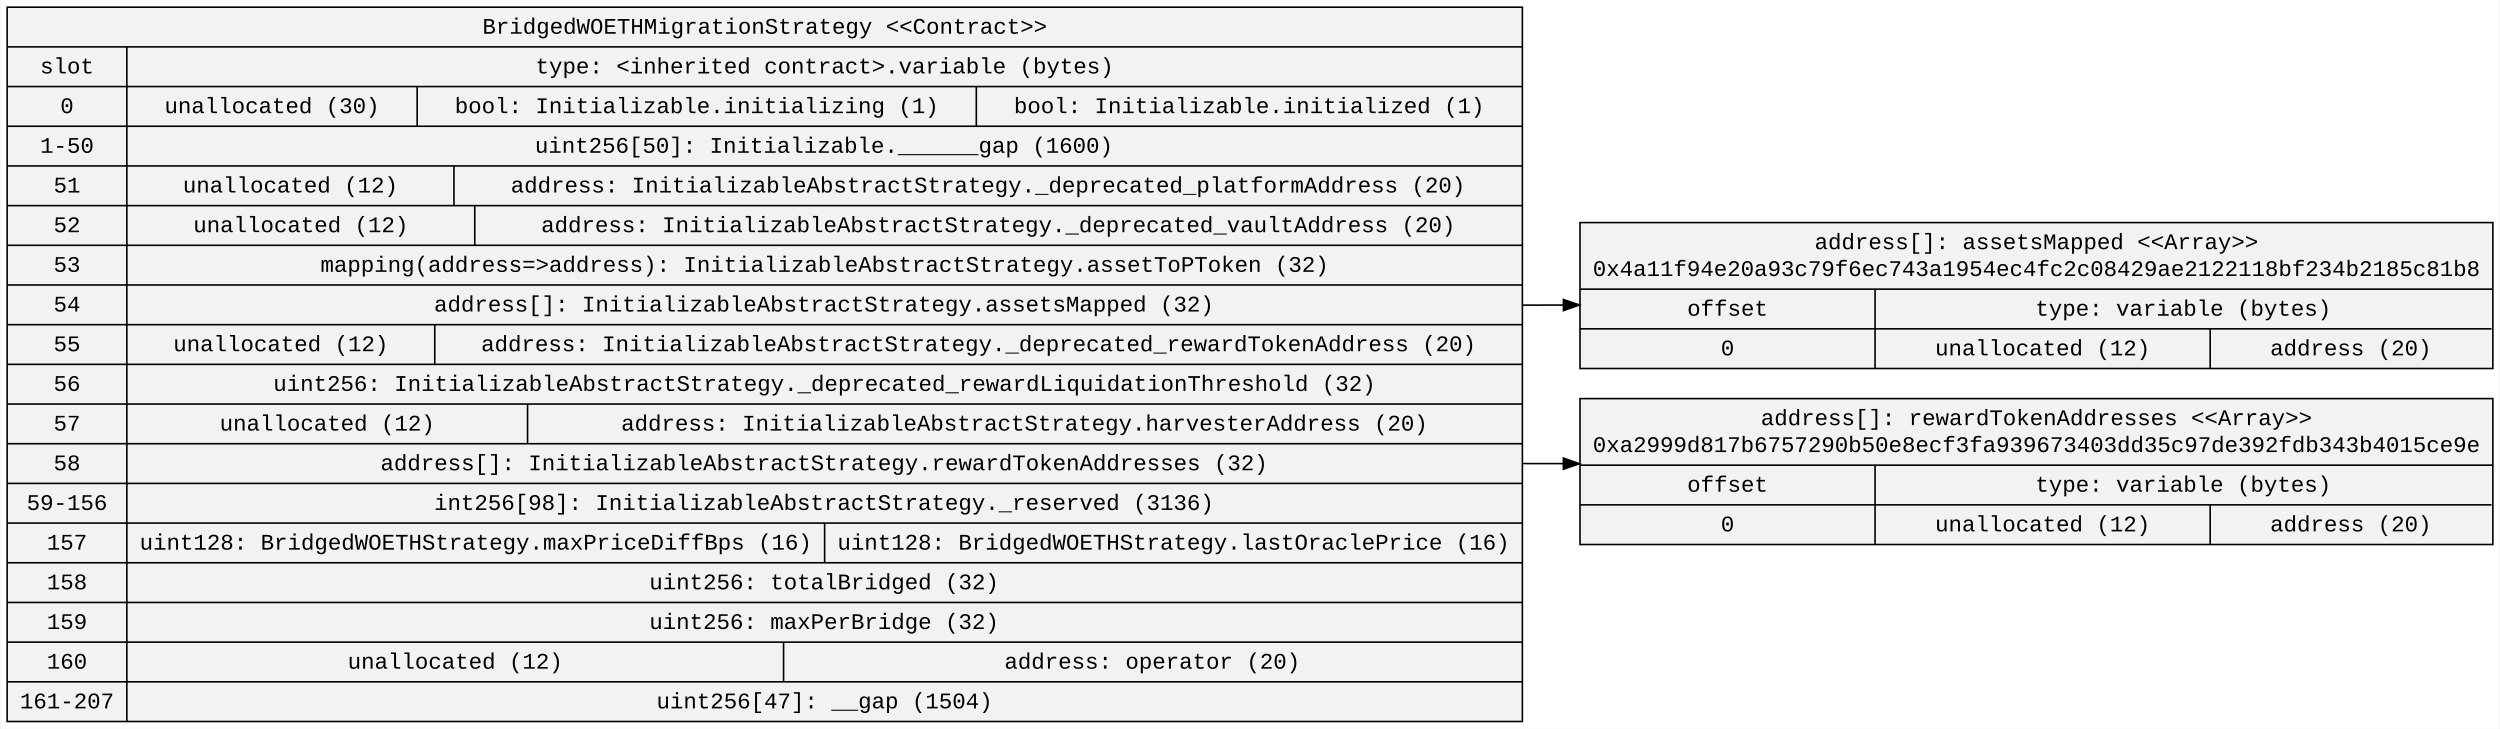
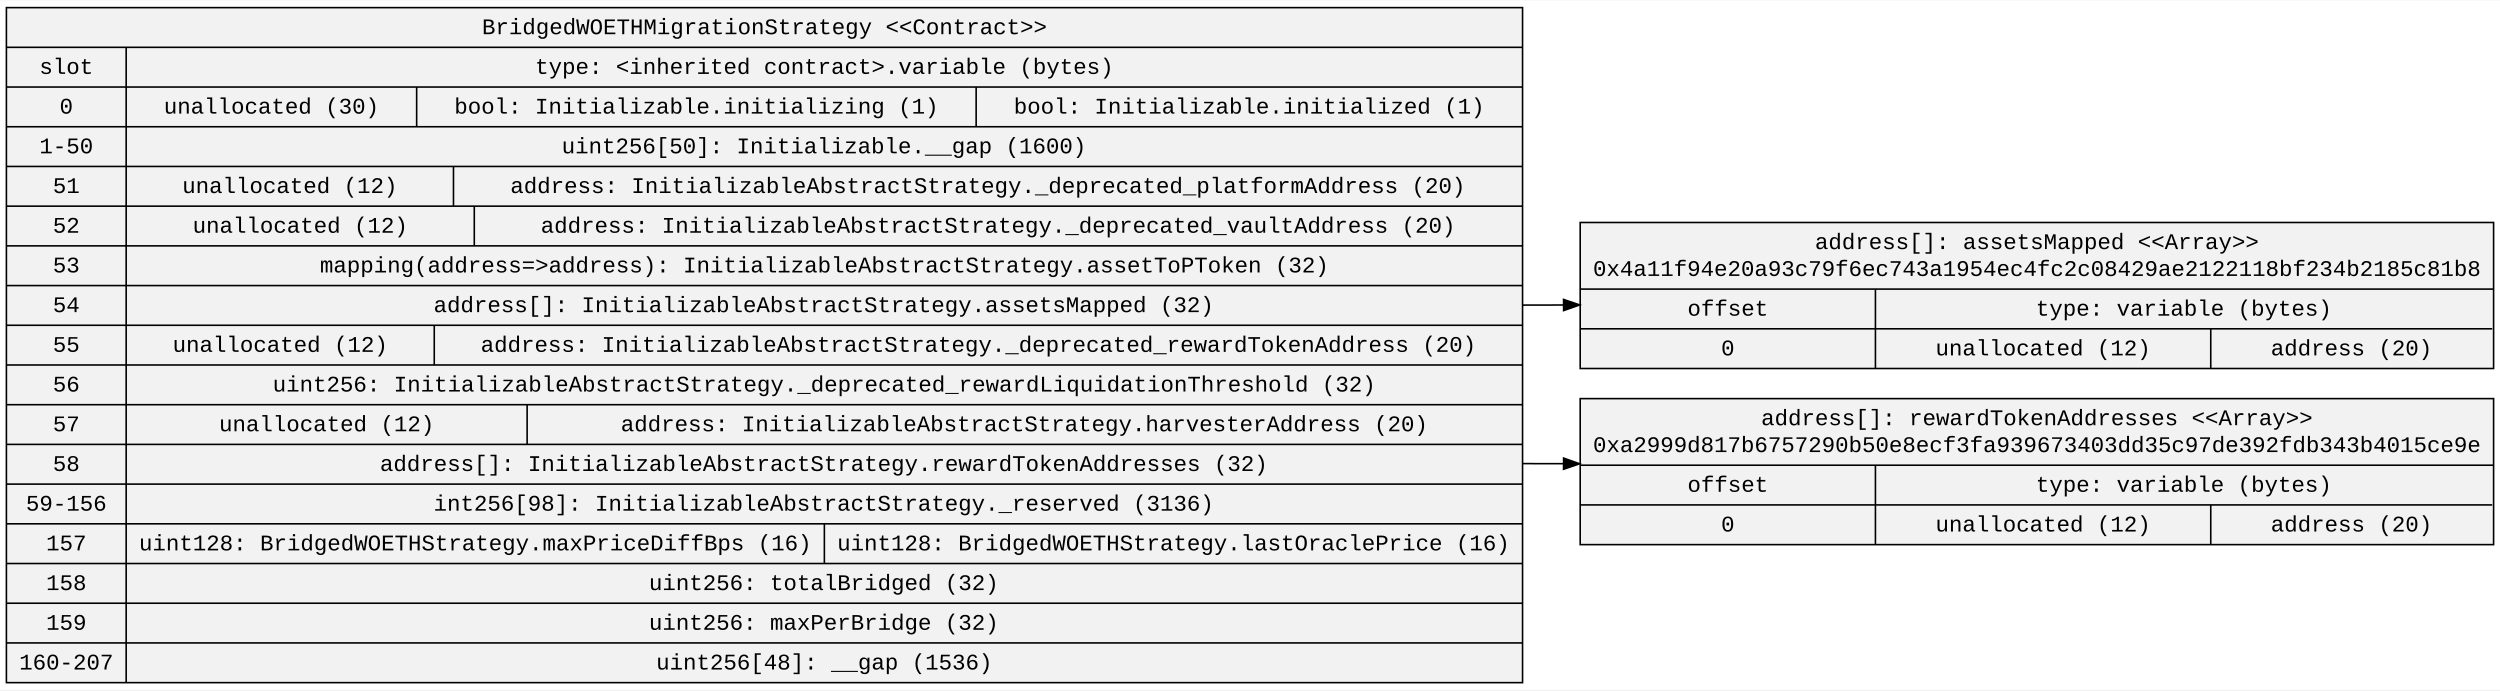
- <svg xmlns="http://www.w3.org/2000/svg" width="1561pt" height="455pt" viewBox="0.00 0.00 1561.44 455.40">
-   <g id="graph0" class="graph" transform="scale(1 1) rotate(0) translate(4 451.4)">
-     <polygon fill="white" stroke="transparent" points="-4,4 -4,-451.4 1557.44,-451.4 1557.44,4 -4,4" />
+ <svg xmlns="http://www.w3.org/2000/svg" width="1561pt" height="431pt" viewBox="0.00 0.00 1561.44 430.60">
+   <g id="graph0" class="graph" transform="scale(1 1) rotate(0) translate(4 426.6)">
+     <polygon fill="white" stroke="transparent" points="-4,4 -4,-426.6 1557.44,-426.6 1557.44,4 -4,4" />
    <g id="node1" class="node">
-       <polygon fill="#f2f2f2" stroke="black" points="0,-0.5 0,-446.9 946.95,-446.9 946.95,-0.5 0,-0.5" />
-       <text text-anchor="middle" x="473.47" y="-430.3" font-family="Courier New" font-size="14.00">BridgedWOETHMigrationStrategy &lt;&lt;Contract&gt;&gt;</text>
-       <polyline fill="none" stroke="black" points="0,-422.1 946.95,-422.1 " />
-       <text text-anchor="middle" x="37.4" y="-405.5" font-family="Courier New" font-size="14.00">slot</text>
-       <polyline fill="none" stroke="black" points="0,-397.3 74.81,-397.3 " />
-       <text text-anchor="middle" x="37.4" y="-380.7" font-family="Courier New" font-size="14.00">0</text>
+       <polygon fill="#f2f2f2" stroke="black" points="0,-0.5 0,-422.1 946.95,-422.1 946.95,-0.5 0,-0.5" />
+       <text text-anchor="middle" x="473.47" y="-405.5" font-family="Courier New" font-size="14.00">BridgedWOETHMigrationStrategy &lt;&lt;Contract&gt;&gt;</text>
+       <polyline fill="none" stroke="black" points="0,-397.3 946.95,-397.3 " />
+       <text text-anchor="middle" x="37.4" y="-380.7" font-family="Courier New" font-size="14.00">slot</text>
      <polyline fill="none" stroke="black" points="0,-372.5 74.81,-372.5 " />
-       <text text-anchor="middle" x="37.4" y="-355.9" font-family="Courier New" font-size="14.00">1-50</text>
+       <text text-anchor="middle" x="37.4" y="-355.9" font-family="Courier New" font-size="14.00">0</text>
      <polyline fill="none" stroke="black" points="0,-347.7 74.81,-347.7 " />
-       <text text-anchor="middle" x="37.4" y="-331.1" font-family="Courier New" font-size="14.00">51</text>
+       <text text-anchor="middle" x="37.4" y="-331.1" font-family="Courier New" font-size="14.00">1-50</text>
      <polyline fill="none" stroke="black" points="0,-322.9 74.81,-322.9 " />
-       <text text-anchor="middle" x="37.4" y="-306.3" font-family="Courier New" font-size="14.00">52</text>
+       <text text-anchor="middle" x="37.4" y="-306.3" font-family="Courier New" font-size="14.00">51</text>
      <polyline fill="none" stroke="black" points="0,-298.1 74.81,-298.1 " />
-       <text text-anchor="middle" x="37.4" y="-281.5" font-family="Courier New" font-size="14.00">53</text>
+       <text text-anchor="middle" x="37.4" y="-281.5" font-family="Courier New" font-size="14.00">52</text>
      <polyline fill="none" stroke="black" points="0,-273.3 74.81,-273.3 " />
-       <text text-anchor="middle" x="37.4" y="-256.7" font-family="Courier New" font-size="14.00">54</text>
+       <text text-anchor="middle" x="37.4" y="-256.7" font-family="Courier New" font-size="14.00">53</text>
      <polyline fill="none" stroke="black" points="0,-248.5 74.81,-248.5 " />
-       <text text-anchor="middle" x="37.4" y="-231.9" font-family="Courier New" font-size="14.00">55</text>
+       <text text-anchor="middle" x="37.4" y="-231.9" font-family="Courier New" font-size="14.00">54</text>
      <polyline fill="none" stroke="black" points="0,-223.7 74.81,-223.7 " />
-       <text text-anchor="middle" x="37.4" y="-207.1" font-family="Courier New" font-size="14.00">56</text>
+       <text text-anchor="middle" x="37.4" y="-207.1" font-family="Courier New" font-size="14.00">55</text>
      <polyline fill="none" stroke="black" points="0,-198.9 74.81,-198.9 " />
-       <text text-anchor="middle" x="37.4" y="-182.3" font-family="Courier New" font-size="14.00">57</text>
+       <text text-anchor="middle" x="37.4" y="-182.3" font-family="Courier New" font-size="14.00">56</text>
      <polyline fill="none" stroke="black" points="0,-174.1 74.81,-174.1 " />
-       <text text-anchor="middle" x="37.4" y="-157.5" font-family="Courier New" font-size="14.00">58</text>
+       <text text-anchor="middle" x="37.4" y="-157.5" font-family="Courier New" font-size="14.00">57</text>
      <polyline fill="none" stroke="black" points="0,-149.3 74.81,-149.3 " />
-       <text text-anchor="middle" x="37.4" y="-132.7" font-family="Courier New" font-size="14.00">59-156</text>
+       <text text-anchor="middle" x="37.4" y="-132.7" font-family="Courier New" font-size="14.00">58</text>
      <polyline fill="none" stroke="black" points="0,-124.5 74.81,-124.5 " />
-       <text text-anchor="middle" x="37.4" y="-107.9" font-family="Courier New" font-size="14.00">157</text>
+       <text text-anchor="middle" x="37.4" y="-107.9" font-family="Courier New" font-size="14.00">59-156</text>
      <polyline fill="none" stroke="black" points="0,-99.7 74.81,-99.7 " />
-       <text text-anchor="middle" x="37.4" y="-83.1" font-family="Courier New" font-size="14.00">158</text>
+       <text text-anchor="middle" x="37.4" y="-83.1" font-family="Courier New" font-size="14.00">157</text>
      <polyline fill="none" stroke="black" points="0,-74.9 74.81,-74.9 " />
-       <text text-anchor="middle" x="37.4" y="-58.3" font-family="Courier New" font-size="14.00">159</text>
+       <text text-anchor="middle" x="37.4" y="-58.3" font-family="Courier New" font-size="14.00">158</text>
      <polyline fill="none" stroke="black" points="0,-50.1 74.81,-50.1 " />
-       <text text-anchor="middle" x="37.4" y="-33.5" font-family="Courier New" font-size="14.00">160</text>
+       <text text-anchor="middle" x="37.4" y="-33.5" font-family="Courier New" font-size="14.00">159</text>
      <polyline fill="none" stroke="black" points="0,-25.3 74.81,-25.3 " />
-       <text text-anchor="middle" x="37.4" y="-8.7" font-family="Courier New" font-size="14.00">161-207</text>
-       <polyline fill="none" stroke="black" points="74.81,-0.5 74.81,-422.1 " />
-       <text text-anchor="middle" x="510.88" y="-405.5" font-family="Courier New" font-size="14.00">type: &lt;inherited contract&gt;.variable (bytes)</text>
-       <polyline fill="none" stroke="black" points="74.81,-397.3 946.95,-397.3 " />
-       <text text-anchor="middle" x="165.52" y="-380.7" font-family="Courier New" font-size="14.00">unallocated (30)</text>
-       <polyline fill="none" stroke="black" points="256.23,-372.5 256.23,-397.3 " />
-       <text text-anchor="middle" x="430.96" y="-380.7" font-family="Courier New" font-size="14.00">bool: Initializable.initializing (1)</text>
-       <polyline fill="none" stroke="black" points="605.68,-372.5 605.68,-397.3 " />
-       <text text-anchor="middle" x="776.2" y="-380.7" font-family="Courier New" font-size="14.00">bool: Initializable.initialized (1)</text>
+       <text text-anchor="middle" x="37.4" y="-8.7" font-family="Courier New" font-size="14.00">160-207</text>
+       <polyline fill="none" stroke="black" points="74.81,-0.5 74.81,-397.3 " />
+       <text text-anchor="middle" x="510.88" y="-380.7" font-family="Courier New" font-size="14.00">type: &lt;inherited contract&gt;.variable (bytes)</text>
      <polyline fill="none" stroke="black" points="74.81,-372.5 946.95,-372.5 " />
-       <text text-anchor="middle" x="510.44" y="-355.9" font-family="Courier New" font-size="14.00">uint256[50]: Initializable.______gap (1600)</text>
+       <text text-anchor="middle" x="165.52" y="-355.9" font-family="Courier New" font-size="14.00">unallocated (30)</text>
+       <polyline fill="none" stroke="black" points="256.23,-347.7 256.23,-372.5 " />
+       <text text-anchor="middle" x="430.96" y="-355.9" font-family="Courier New" font-size="14.00">bool: Initializable.initializing (1)</text>
+       <polyline fill="none" stroke="black" points="605.68,-347.7 605.68,-372.5 " />
+       <text text-anchor="middle" x="776.2" y="-355.9" font-family="Courier New" font-size="14.00">bool: Initializable.initialized (1)</text>
      <polyline fill="none" stroke="black" points="74.81,-347.7 946.95,-347.7 " />
-       <text text-anchor="middle" x="177.02" y="-331.1" font-family="Courier New" font-size="14.00">unallocated (12)</text>
-       <polyline fill="none" stroke="black" points="279.23,-322.9 279.23,-347.7 " />
-       <text text-anchor="middle" x="612.98" y="-331.1" font-family="Courier New" font-size="14.00">address: InitializableAbstractStrategy._deprecated_platformAddress (20)</text>
+       <text text-anchor="middle" x="510.64" y="-331.1" font-family="Courier New" font-size="14.00">uint256[50]: Initializable.__gap (1600)</text>
      <polyline fill="none" stroke="black" points="74.81,-322.9 946.95,-322.9 " />
-       <text text-anchor="middle" x="183.52" y="-306.3" font-family="Courier New" font-size="14.00">unallocated (12)</text>
-       <polyline fill="none" stroke="black" points="292.23,-298.1 292.23,-322.9 " />
-       <text text-anchor="middle" x="619.38" y="-306.3" font-family="Courier New" font-size="14.00">address: InitializableAbstractStrategy._deprecated_vaultAddress (20)</text>
+       <text text-anchor="middle" x="177.02" y="-306.3" font-family="Courier New" font-size="14.00">unallocated (12)</text>
+       <polyline fill="none" stroke="black" points="279.23,-298.1 279.23,-322.9 " />
+       <text text-anchor="middle" x="612.98" y="-306.3" font-family="Courier New" font-size="14.00">address: InitializableAbstractStrategy._deprecated_platformAddress (20)</text>
      <polyline fill="none" stroke="black" points="74.81,-298.1 946.95,-298.1 " />
-       <text text-anchor="middle" x="510.86" y="-281.5" font-family="Courier New" font-size="14.00">mapping(address=&gt;address): InitializableAbstractStrategy.assetToPToken (32)</text>
+       <text text-anchor="middle" x="183.52" y="-281.5" font-family="Courier New" font-size="14.00">unallocated (12)</text>
+       <polyline fill="none" stroke="black" points="292.23,-273.3 292.23,-298.1 " />
+       <text text-anchor="middle" x="619.38" y="-281.5" font-family="Courier New" font-size="14.00">address: InitializableAbstractStrategy._deprecated_vaultAddress (20)</text>
      <polyline fill="none" stroke="black" points="74.81,-273.3 946.95,-273.3 " />
-       <text text-anchor="middle" x="510.45" y="-256.7" font-family="Courier New" font-size="14.00">address[]: InitializableAbstractStrategy.assetsMapped (32)</text>
+       <text text-anchor="middle" x="510.86" y="-256.7" font-family="Courier New" font-size="14.00">mapping(address=&gt;address): InitializableAbstractStrategy.assetToPToken (32)</text>
      <polyline fill="none" stroke="black" points="74.81,-248.5 946.95,-248.5 " />
-       <text text-anchor="middle" x="171.02" y="-231.9" font-family="Courier New" font-size="14.00">unallocated (12)</text>
-       <polyline fill="none" stroke="black" points="267.23,-223.7 267.23,-248.5 " />
-       <text text-anchor="middle" x="607.08" y="-231.9" font-family="Courier New" font-size="14.00">address: InitializableAbstractStrategy._deprecated_rewardTokenAddress (20)</text>
+       <text text-anchor="middle" x="510.45" y="-231.9" font-family="Courier New" font-size="14.00">address[]: InitializableAbstractStrategy.assetsMapped (32)</text>
      <polyline fill="none" stroke="black" points="74.81,-223.7 946.95,-223.7 " />
-       <text text-anchor="middle" x="510.77" y="-207.1" font-family="Courier New" font-size="14.00">uint256: InitializableAbstractStrategy._deprecated_rewardLiquidationThreshold (32)</text>
+       <text text-anchor="middle" x="171.02" y="-207.1" font-family="Courier New" font-size="14.00">unallocated (12)</text>
+       <polyline fill="none" stroke="black" points="267.23,-198.9 267.23,-223.7 " />
+       <text text-anchor="middle" x="607.08" y="-207.1" font-family="Courier New" font-size="14.00">address: InitializableAbstractStrategy._deprecated_rewardTokenAddress (20)</text>
      <polyline fill="none" stroke="black" points="74.81,-198.9 946.95,-198.9 " />
-       <text text-anchor="middle" x="200.02" y="-182.3" font-family="Courier New" font-size="14.00">unallocated (12)</text>
-       <polyline fill="none" stroke="black" points="325.23,-174.1 325.23,-198.9 " />
-       <text text-anchor="middle" x="635.77" y="-182.3" font-family="Courier New" font-size="14.00">address: InitializableAbstractStrategy.harvesterAddress (20)</text>
+       <text text-anchor="middle" x="510.77" y="-182.3" font-family="Courier New" font-size="14.00">uint256: InitializableAbstractStrategy._deprecated_rewardLiquidationThreshold (32)</text>
      <polyline fill="none" stroke="black" points="74.81,-174.1 946.95,-174.1 " />
-       <text text-anchor="middle" x="510.55" y="-157.5" font-family="Courier New" font-size="14.00">address[]: InitializableAbstractStrategy.rewardTokenAddresses (32)</text>
+       <text text-anchor="middle" x="200.02" y="-157.5" font-family="Courier New" font-size="14.00">unallocated (12)</text>
+       <polyline fill="none" stroke="black" points="325.23,-149.3 325.23,-174.1 " />
+       <text text-anchor="middle" x="635.77" y="-157.5" font-family="Courier New" font-size="14.00">address: InitializableAbstractStrategy.harvesterAddress (20)</text>
      <polyline fill="none" stroke="black" points="74.81,-149.3 946.95,-149.3 " />
-       <text text-anchor="middle" x="510.45" y="-132.7" font-family="Courier New" font-size="14.00">int256[98]: InitializableAbstractStrategy._reserved (3136)</text>
+       <text text-anchor="middle" x="510.55" y="-132.7" font-family="Courier New" font-size="14.00">address[]: InitializableAbstractStrategy.rewardTokenAddresses (32)</text>
      <polyline fill="none" stroke="black" points="74.81,-124.5 946.95,-124.5 " />
-       <text text-anchor="middle" x="292.84" y="-107.9" font-family="Courier New" font-size="14.00">uint128: BridgedWOETHStrategy.maxPriceDiffBps (16)</text>
-       <polyline fill="none" stroke="black" points="510.88,-99.7 510.88,-124.5 " />
-       <text text-anchor="middle" x="728.91" y="-107.9" font-family="Courier New" font-size="14.00">uint128: BridgedWOETHStrategy.lastOraclePrice (16)</text>
+       <text text-anchor="middle" x="510.45" y="-107.9" font-family="Courier New" font-size="14.00">int256[98]: InitializableAbstractStrategy._reserved (3136)</text>
      <polyline fill="none" stroke="black" points="74.81,-99.7 946.95,-99.7 " />
-       <text text-anchor="middle" x="510.53" y="-83.1" font-family="Courier New" font-size="14.00">uint256: totalBridged (32)</text>
+       <text text-anchor="middle" x="292.84" y="-83.1" font-family="Courier New" font-size="14.00">uint128: BridgedWOETHStrategy.maxPriceDiffBps (16)</text>
+       <polyline fill="none" stroke="black" points="510.88,-74.9 510.88,-99.7 " />
+       <text text-anchor="middle" x="728.91" y="-83.1" font-family="Courier New" font-size="14.00">uint128: BridgedWOETHStrategy.lastOraclePrice (16)</text>
      <polyline fill="none" stroke="black" points="74.81,-74.9 946.95,-74.9 " />
-       <text text-anchor="middle" x="510.53" y="-58.3" font-family="Courier New" font-size="14.00">uint256: maxPerBridge (32)</text>
+       <text text-anchor="middle" x="510.53" y="-58.3" font-family="Courier New" font-size="14.00">uint256: totalBridged (32)</text>
      <polyline fill="none" stroke="black" points="74.81,-50.1 946.95,-50.1 " />
-       <text text-anchor="middle" x="280.02" y="-33.5" font-family="Courier New" font-size="14.00">unallocated (12)</text>
-       <polyline fill="none" stroke="black" points="485.23,-25.3 485.23,-50.1 " />
-       <text text-anchor="middle" x="715.65" y="-33.5" font-family="Courier New" font-size="14.00">address: operator (20)</text>
+       <text text-anchor="middle" x="510.53" y="-33.5" font-family="Courier New" font-size="14.00">uint256: maxPerBridge (32)</text>
      <polyline fill="none" stroke="black" points="74.81,-25.3 946.95,-25.3 " />
-       <text text-anchor="middle" x="510.83" y="-8.7" font-family="Courier New" font-size="14.00">uint256[47]: __gap (1504)</text>
+       <text text-anchor="middle" x="510.83" y="-8.7" font-family="Courier New" font-size="14.00">uint256[48]: __gap (1536)</text>
    </g>
    <g id="node2" class="node">
-       <polygon fill="#f2f2f2" stroke="black" points="982.95,-221.1 982.95,-312.3 1553.44,-312.3 1553.44,-221.1 982.95,-221.1" />
-       <text text-anchor="middle" x="1268.19" y="-295.7" font-family="Courier New" font-size="14.00">address[]: assetsMapped &lt;&lt;Array&gt;&gt;</text>
-       <text text-anchor="middle" x="1268.19" y="-278.9" font-family="Courier New" font-size="14.00">0x4a11f94e20a93c79f6ec743a1954ec4fc2c08429ae2122118bf234b2185c81b8</text>
-       <polyline fill="none" stroke="black" points="982.95,-270.7 1553.44,-270.7 " />
-       <text text-anchor="middle" x="1075.15" y="-254.1" font-family="Courier New" font-size="14.00">offset</text>
-       <polyline fill="none" stroke="black" points="982.95,-245.9 1167.35,-245.9 " />
-       <text text-anchor="middle" x="1075.15" y="-229.3" font-family="Courier New" font-size="14.00">0</text>
-       <polyline fill="none" stroke="black" points="1167.35,-221.1 1167.35,-270.7 " />
-       <text text-anchor="middle" x="1359.97" y="-254.1" font-family="Courier New" font-size="14.00">type: variable (bytes)</text>
-       <polyline fill="none" stroke="black" points="1167.35,-245.9 1552.59,-245.9 " />
-       <text text-anchor="middle" x="1272.07" y="-229.3" font-family="Courier New" font-size="14.00">unallocated (12)</text>
-       <polyline fill="none" stroke="black" points="1376.78,-221.1 1376.78,-245.9 " />
-       <text text-anchor="middle" x="1464.68" y="-229.3" font-family="Courier New" font-size="14.00">address (20)</text>
+       <polygon fill="#f2f2f2" stroke="black" points="982.95,-196.7 982.95,-287.9 1553.44,-287.9 1553.44,-196.7 982.95,-196.7" />
+       <text text-anchor="middle" x="1268.19" y="-271.3" font-family="Courier New" font-size="14.00">address[]: assetsMapped &lt;&lt;Array&gt;&gt;</text>
+       <text text-anchor="middle" x="1268.19" y="-254.5" font-family="Courier New" font-size="14.00">0x4a11f94e20a93c79f6ec743a1954ec4fc2c08429ae2122118bf234b2185c81b8</text>
+       <polyline fill="none" stroke="black" points="982.95,-246.3 1553.44,-246.3 " />
+       <text text-anchor="middle" x="1075.15" y="-229.7" font-family="Courier New" font-size="14.00">offset</text>
+       <polyline fill="none" stroke="black" points="982.95,-221.5 1167.35,-221.5 " />
+       <text text-anchor="middle" x="1075.15" y="-204.9" font-family="Courier New" font-size="14.00">0</text>
+       <polyline fill="none" stroke="black" points="1167.35,-196.7 1167.35,-246.3 " />
+       <text text-anchor="middle" x="1359.97" y="-229.7" font-family="Courier New" font-size="14.00">type: variable (bytes)</text>
+       <polyline fill="none" stroke="black" points="1167.35,-221.5 1552.59,-221.5 " />
+       <text text-anchor="middle" x="1272.07" y="-204.9" font-family="Courier New" font-size="14.00">unallocated (12)</text>
+       <polyline fill="none" stroke="black" points="1376.78,-196.7 1376.78,-221.5 " />
+       <text text-anchor="middle" x="1464.68" y="-204.9" font-family="Courier New" font-size="14.00">address (20)</text>
    </g>
    <g id="edge1" class="edge">
-       <path fill="none" stroke="black" d="M946.95,-260.7C955.34,-260.7 963.86,-260.72 972.45,-260.76" />
-       <polygon fill="black" stroke="black" points="972.56,-264.26 982.58,-260.81 972.6,-257.26 972.56,-264.26" />
+       <path fill="none" stroke="black" d="M946.95,-236.3C955.34,-236.3 963.86,-236.32 972.45,-236.36" />
+       <polygon fill="black" stroke="black" points="972.56,-239.86 982.58,-236.41 972.6,-232.86 972.56,-239.86" />
    </g>
    <g id="node3" class="node">
-       <polygon fill="#f2f2f2" stroke="black" points="982.95,-111.1 982.95,-202.3 1553.44,-202.3 1553.44,-111.1 982.95,-111.1" />
-       <text text-anchor="middle" x="1268.19" y="-185.7" font-family="Courier New" font-size="14.00">address[]: rewardTokenAddresses &lt;&lt;Array&gt;&gt;</text>
-       <text text-anchor="middle" x="1268.19" y="-168.9" font-family="Courier New" font-size="14.00">0xa2999d817b6757290b50e8ecf3fa939673403dd35c97de392fdb343b4015ce9e</text>
-       <polyline fill="none" stroke="black" points="982.95,-160.7 1553.44,-160.7 " />
-       <text text-anchor="middle" x="1075.15" y="-144.1" font-family="Courier New" font-size="14.00">offset</text>
-       <polyline fill="none" stroke="black" points="982.95,-135.9 1167.35,-135.9 " />
-       <text text-anchor="middle" x="1075.15" y="-119.3" font-family="Courier New" font-size="14.00">0</text>
-       <polyline fill="none" stroke="black" points="1167.35,-111.1 1167.35,-160.7 " />
-       <text text-anchor="middle" x="1359.97" y="-144.1" font-family="Courier New" font-size="14.00">type: variable (bytes)</text>
-       <polyline fill="none" stroke="black" points="1167.35,-135.9 1552.59,-135.9 " />
-       <text text-anchor="middle" x="1272.07" y="-119.3" font-family="Courier New" font-size="14.00">unallocated (12)</text>
-       <polyline fill="none" stroke="black" points="1376.78,-111.1 1376.78,-135.9 " />
-       <text text-anchor="middle" x="1464.68" y="-119.3" font-family="Courier New" font-size="14.00">address (20)</text>
+       <polygon fill="#f2f2f2" stroke="black" points="982.95,-86.7 982.95,-177.9 1553.44,-177.9 1553.44,-86.7 982.95,-86.7" />
+       <text text-anchor="middle" x="1268.19" y="-161.3" font-family="Courier New" font-size="14.00">address[]: rewardTokenAddresses &lt;&lt;Array&gt;&gt;</text>
+       <text text-anchor="middle" x="1268.19" y="-144.5" font-family="Courier New" font-size="14.00">0xa2999d817b6757290b50e8ecf3fa939673403dd35c97de392fdb343b4015ce9e</text>
+       <polyline fill="none" stroke="black" points="982.95,-136.3 1553.44,-136.3 " />
+       <text text-anchor="middle" x="1075.15" y="-119.7" font-family="Courier New" font-size="14.00">offset</text>
+       <polyline fill="none" stroke="black" points="982.95,-111.5 1167.35,-111.5 " />
+       <text text-anchor="middle" x="1075.15" y="-94.9" font-family="Courier New" font-size="14.00">0</text>
+       <polyline fill="none" stroke="black" points="1167.35,-86.7 1167.35,-136.3 " />
+       <text text-anchor="middle" x="1359.97" y="-119.7" font-family="Courier New" font-size="14.00">type: variable (bytes)</text>
+       <polyline fill="none" stroke="black" points="1167.35,-111.5 1552.59,-111.5 " />
+       <text text-anchor="middle" x="1272.07" y="-94.9" font-family="Courier New" font-size="14.00">unallocated (12)</text>
+       <polyline fill="none" stroke="black" points="1376.78,-86.7 1376.78,-111.5 " />
+       <text text-anchor="middle" x="1464.68" y="-94.9" font-family="Courier New" font-size="14.00">address (20)</text>
    </g>
    <g id="edge2" class="edge">
-       <path fill="none" stroke="black" d="M946.95,-161.7C955.34,-161.7 963.86,-161.68 972.45,-161.65" />
-       <polygon fill="black" stroke="black" points="972.59,-165.15 982.58,-161.6 972.56,-158.15 972.59,-165.15" />
+       <path fill="none" stroke="black" d="M946.95,-137.3C955.34,-137.3 963.86,-137.28 972.45,-137.25" />
+       <polygon fill="black" stroke="black" points="972.59,-140.75 982.58,-137.2 972.56,-133.75 972.59,-140.75" />
    </g>
  </g>
</svg>
